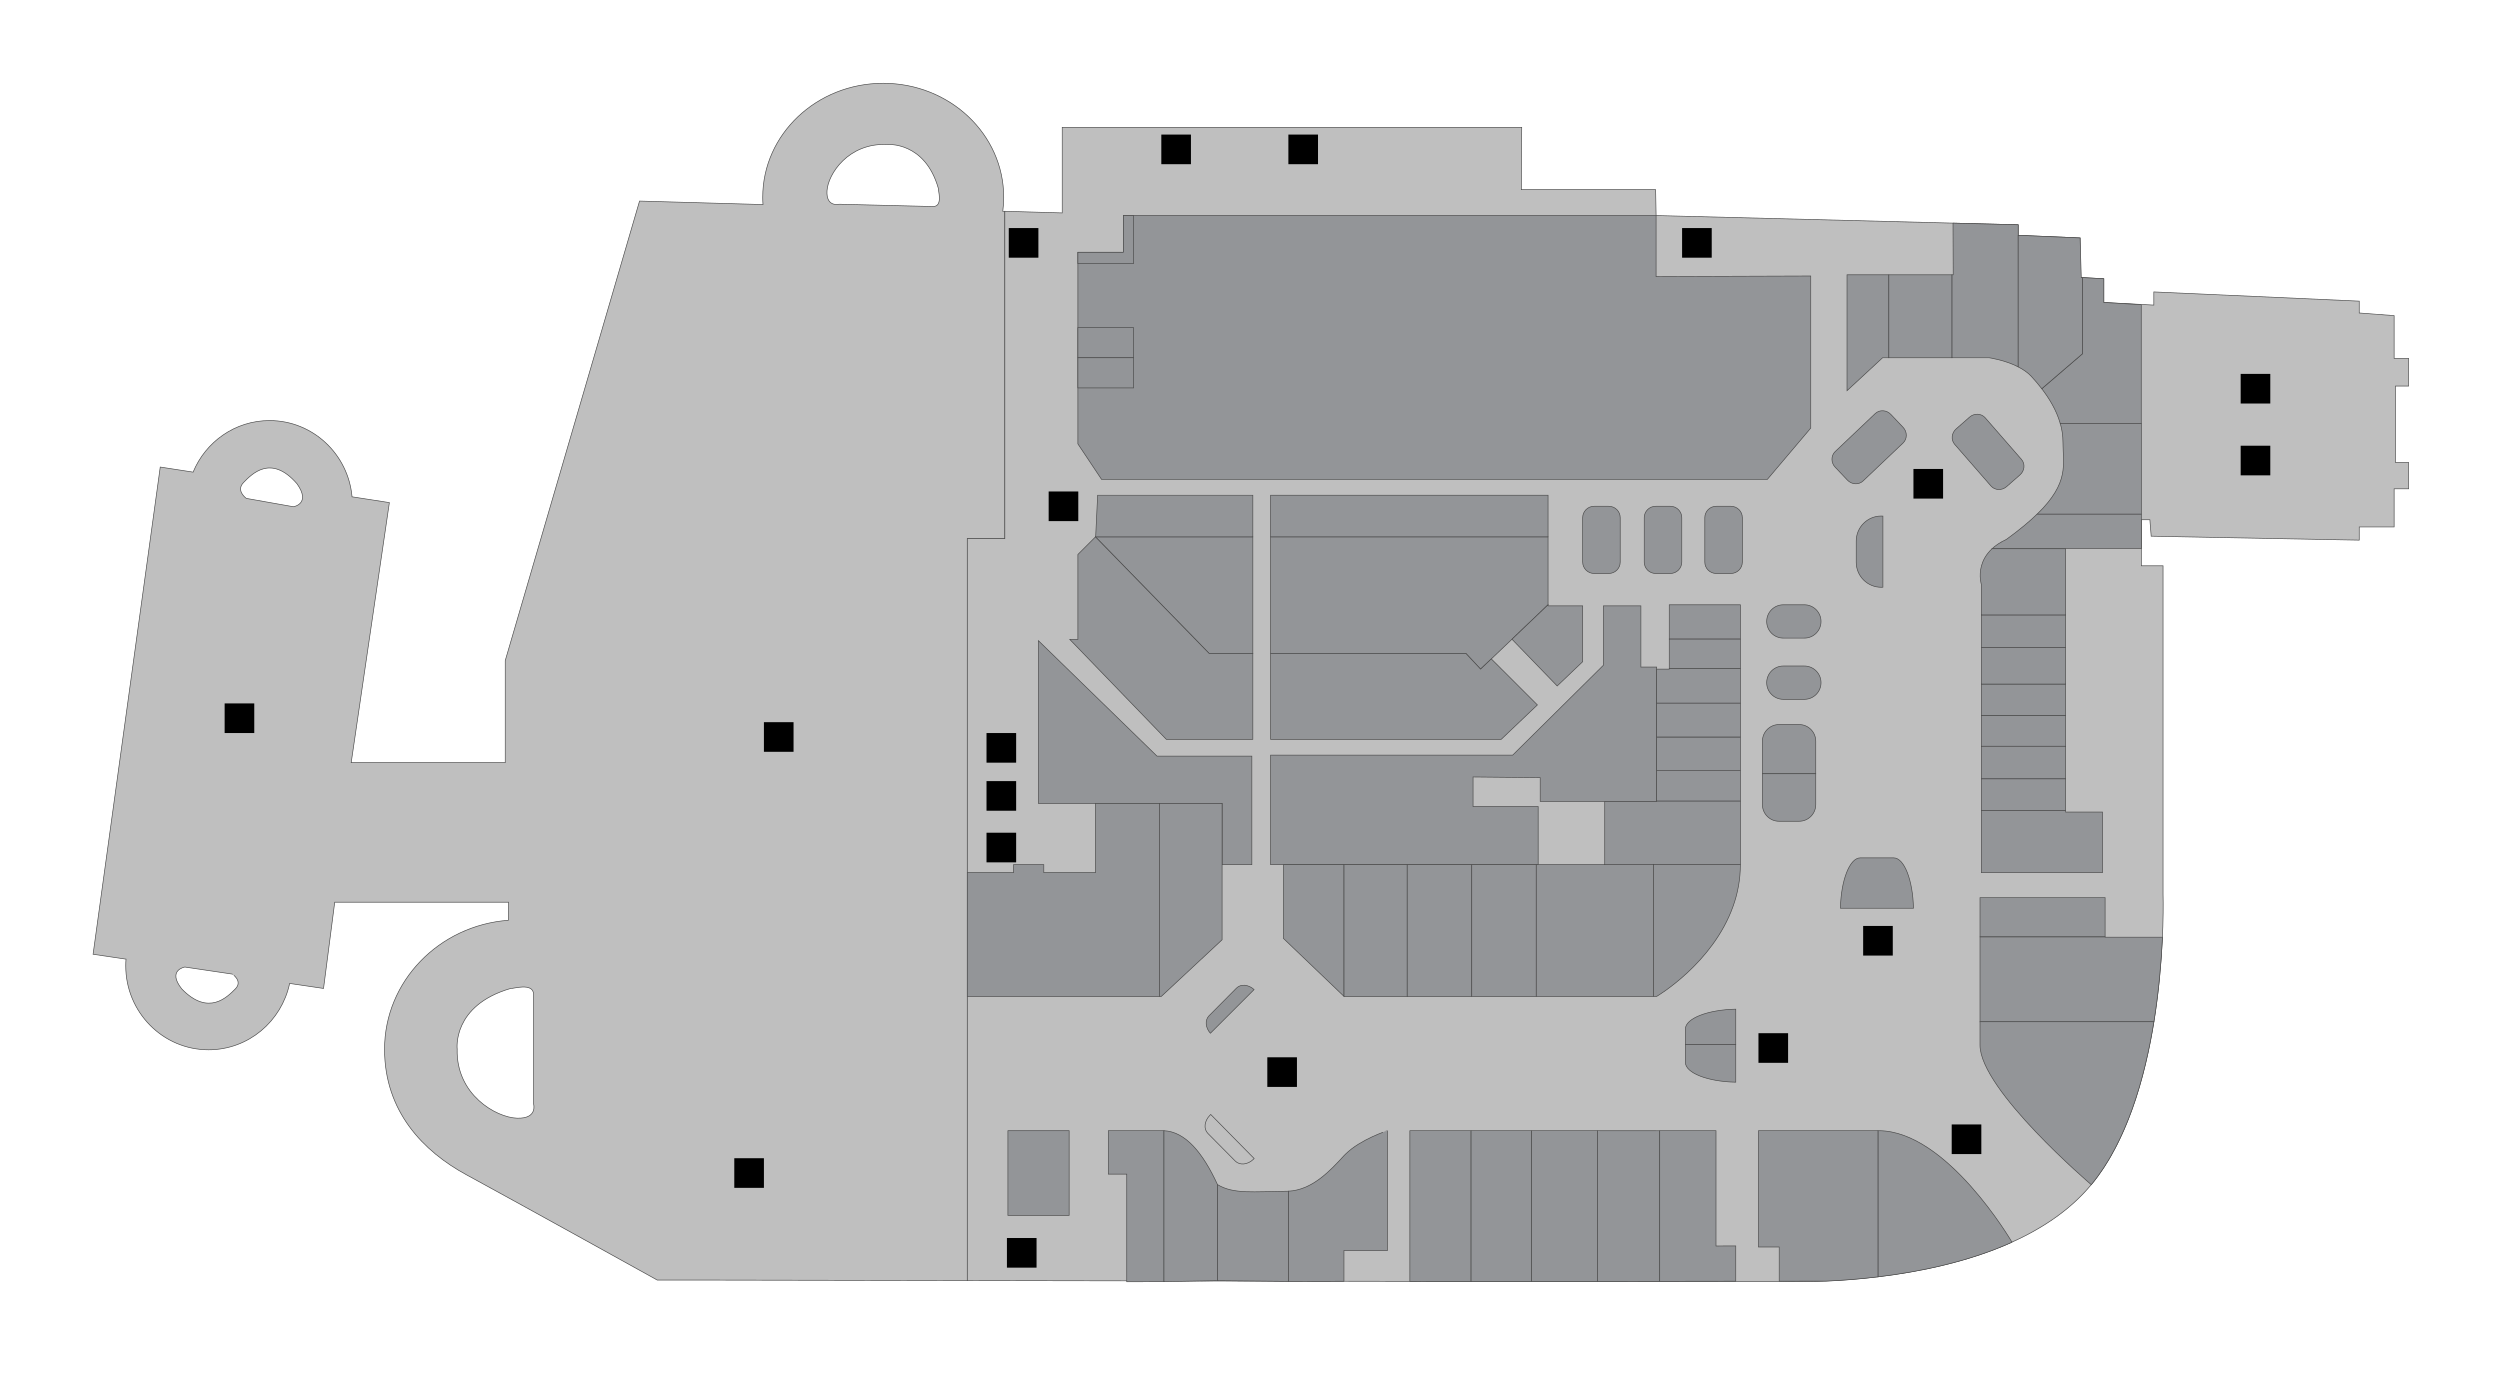
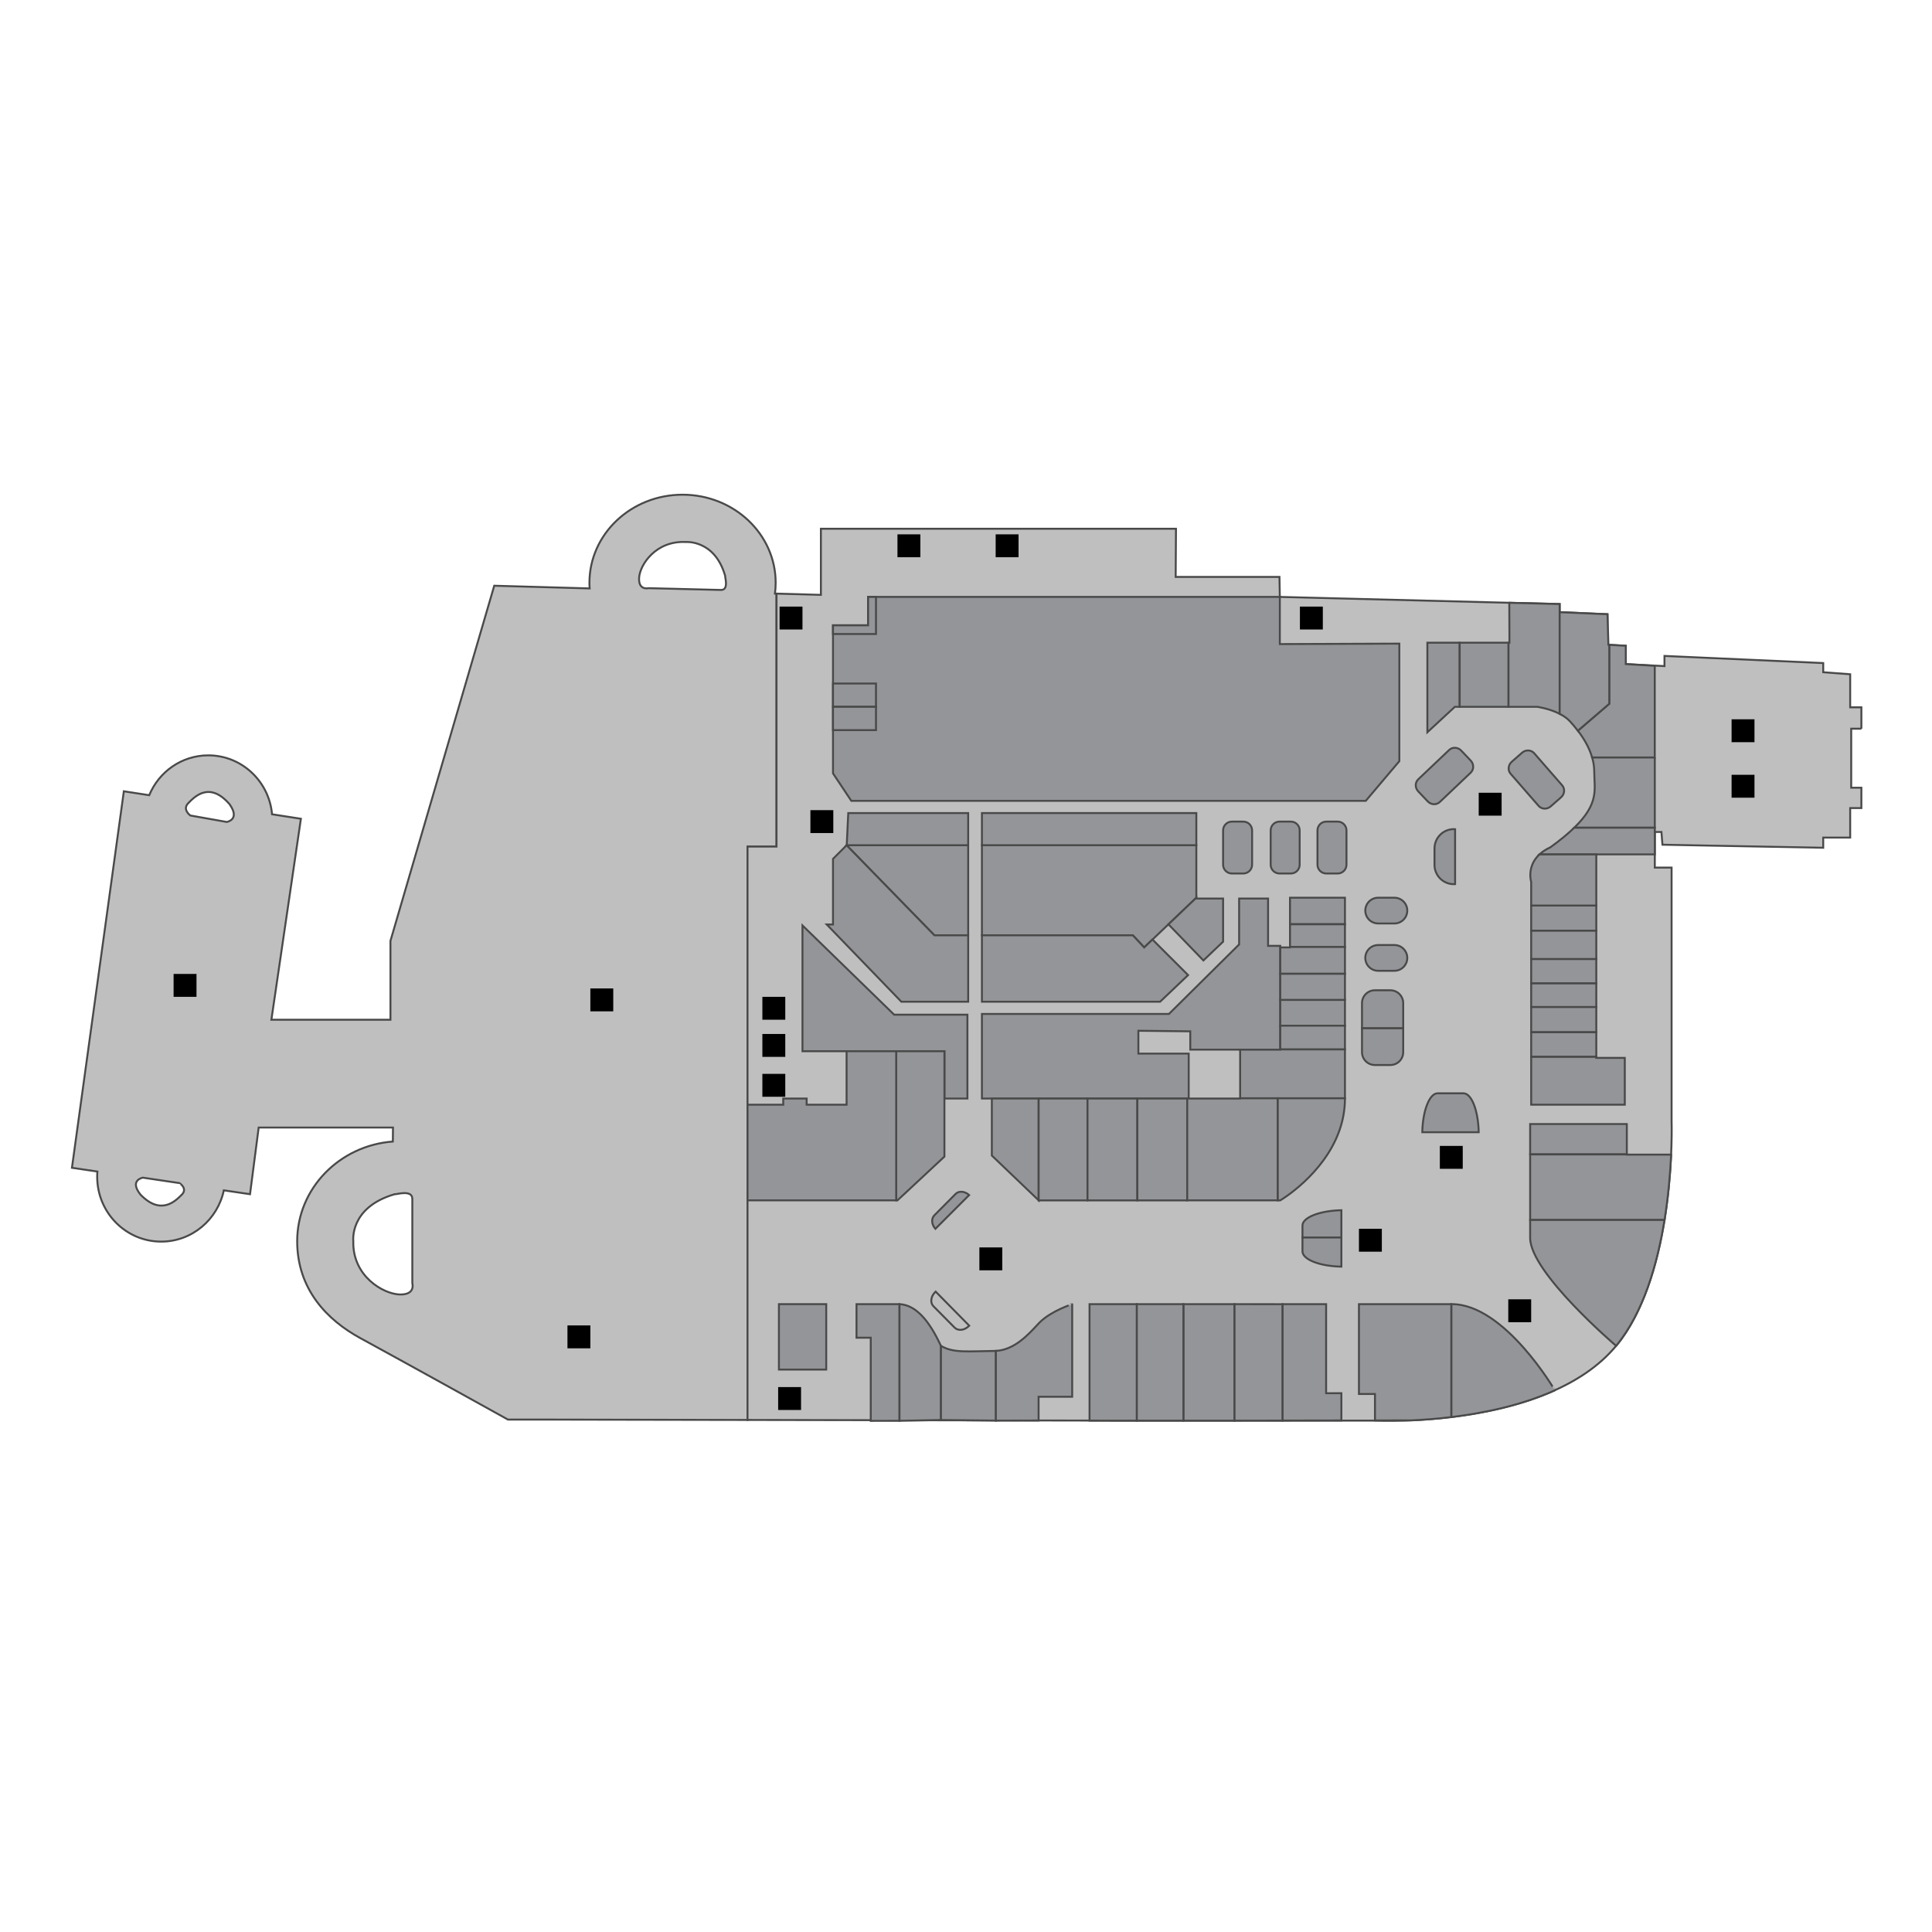
- <svg xmlns="http://www.w3.org/2000/svg" version="1.1" id="Layer_1" x="0px" y="0px" viewBox="0 0 3797.2 2105.6" style="enable-background:new 0 0 3797.2 2105.6;" xml:space="preserve">
-   <style type="text/css">
- 	.st0{fill:#BFBFBF;stroke:#494949;stroke-miterlimit:10;}
- 	.st1{fill:#939598;stroke:#494949;stroke-miterlimit:10;}
- </style>
+ <svg xmlns="http://www.w3.org/2000/svg" version="1.1" id="Layer_1" x="0px" y="0px" width="1000px" height="1000px" viewBox="0 0 1000 1000" enable-background="new 0 0 1000 1000" xml:space="preserve">
  <g id="background">
</g>
  <g id="etc">
-     <path class="st0" d="M1523.1,320.9c0.9-7,1.4-14.1,1.4-21.3c0-95.6-81.9-173.1-183-173.1c-101.1,0-183,77.5-183,173.1   c0,3.7,0.1,7.4,0.4,11.1l-187.5-5.3l-204,698v155h-234l58-395l-56.7-8.8c-5.8-64.9-59.7-115.8-125.3-115.8   c-52.3,0-97.1,32.3-116.1,78.3l-49.9-7.7l-102,740l50,7.4c-0.3,3.4-0.4,6.8-0.4,10.2c0,70.4,56.3,127.5,125.8,127.5   c60.5,0,110.9-43.2,123.1-100.8l51.5,7.6l17-131h264l-0.3,27.5c-105.2,7.9-188,92.6-188,195.9c0,94.6,59.1,155.2,124.3,190.6   c93.8,51.1,290,160,290,160h91l379.8,0.7V818.2l0,0l0,0h57V321L1523.1,320.9z M357.4,1502.1c-12,12-40.7,42-81.3,0   c-22.7-28.7,4.7-33.3,4.7-33.3l72,10.7C352.7,1479.4,369.4,1490.1,357.4,1502.1z M445.7,769.7L374.1,757c0,0-16.4-11.7-4.2-24.1   c12.2-12.5,41.5-43.7,81.1,1.7C473,765.3,445.7,769.7,445.7,769.7z M785.4,1698.4c-32-1-93-36-91-105c0,0-8-66,81-92   c2,1,35-10,35,9s0,166,0,166S817.4,1699.4,785.4,1698.4z M1416.9,313.7c-16.3-0.4-142.4-3.5-142.4-3.5s-19.9,5.1-18.4-20.4   s32.7-73.3,91.8-70.3c0,0,56.8-5,77.3,66.4C1424.4,287.6,1433.2,314.1,1416.9,313.7z" />
-     <path class="st0" d="M3658.4,586.4v-42h-22v-65l-53-4v-18l-236-10.6l-76-3.4v20l-30.5-1.6l-45.5-2.4v-36l-34.2-1.9l-1.8-0.1v-60   l-93.3-4l-0.7,0v-16l-99-2.5l-451-11.5l-0.7-39.3h-204l0.6-94.7h-697.9v130l-83.9-2.4l-3.3-0.1v497.2l0,0h-57v1126.9l720.2,1.3h473   h42.9c0,0,336.5,15.9,471.1-147c119-144,109-441,109-441V859.4h-33v-1.9V790v-0.6h13l2,25l83,1.6l233,4.4v-20h53v-58h22v-40h-20   v-116L3658.4,586.4L3658.4,586.4z" />
-     <path id="_x3C_path_x3E_" class="st0" d="M1904.9,1759.7l-65.9-66.9c-0.4,0.4-0.8,0.7-1.2,1.1c-8.5,8.5-10,20.8-3.2,27.6l41.7,42.1   c6.8,6.8,19.1,5.5,27.7-3C1904.3,1760.3,1904.6,1760,1904.9,1759.7z" />
+     <path fill="#BFBFBF" stroke="#494949" stroke-miterlimit="10" d="M401.111,307.253c0.237-1.844,0.369-3.713,0.369-5.609   c0-25.177-21.569-45.586-48.193-45.586c-26.625,0-48.194,20.41-48.194,45.586c0,0.974,0.026,1.949,0.105,2.923l-49.378-1.396   L202.096,486.99v40.819h-61.625l15.274-104.023l-14.932-2.317c-1.527-17.092-15.722-30.497-32.998-30.497   c-13.773,0-25.572,8.506-30.575,20.621L64.1,409.565l-26.862,194.88l13.168,1.949c-0.079,0.896-0.105,1.79-0.105,2.686   c0,18.54,14.827,33.578,33.129,33.578c15.933,0,29.206-11.377,32.419-26.546l13.562,2.001l4.477-34.499h69.525l-0.079,7.242   c-27.705,2.08-49.51,24.387-49.51,51.591c0,24.913,15.564,40.872,32.735,50.194c24.702,13.458,76.372,42.137,76.372,42.137h23.965   l100.021,0.185V438.218l0,0l0,0h15.011V307.279L401.111,307.253z M94.122,618.324c-3.16,3.16-10.719,11.061-21.411,0   c-5.978-7.559,1.238-8.77,1.238-8.77l18.961,2.817C92.884,612.346,97.282,615.164,94.122,618.324z M117.376,425.445l-18.856-3.345   c0,0-4.319-3.082-1.106-6.347c3.213-3.292,10.929-11.509,21.357,0.447C124.565,424.286,117.376,425.445,117.376,425.445z    M206.836,670.02c-8.427-0.263-24.492-9.48-23.965-27.651c0,0-2.107-17.382,21.332-24.229c0.527,0.264,9.217-2.634,9.217,2.37   s0,43.717,0,43.717S215.264,670.283,206.836,670.02z M373.144,305.356c-4.293-0.105-37.501-0.922-37.501-0.922   s-5.241,1.343-4.846-5.372c0.395-6.715,8.611-19.304,24.175-18.514c0,0,14.959-1.317,20.357,17.486   C375.118,298.483,377.436,305.462,373.144,305.356z" />
+     <path fill="#BFBFBF" stroke="#494949" stroke-miterlimit="10" d="M963.447,377.173v-11.061h-5.794v-17.118l-13.958-1.054v-4.74   l-62.151-2.792l-20.015-0.896v5.267l-8.032-0.421l-11.982-0.632v-9.481l-9.007-0.5l-0.474-0.026v-15.801l-24.571-1.053h-0.184   v-4.214l-26.072-0.658l-118.771-3.029l-0.185-10.35h-53.724l0.158-24.939H424.892v34.236l-22.095-0.632l-0.869-0.026v130.938l0,0   h-15.011v296.771l189.666,0.342h124.565h11.298c0,0,88.617,4.188,124.064-38.713c31.339-37.922,28.706-116.138,28.706-116.138   V449.067h-8.691v-0.5v-17.776v-0.158h3.424l0.527,6.584l21.857,0.422l61.361,1.158v-5.267h13.958v-15.275h5.794v-10.534h-5.268   v-30.549H963.447L963.447,377.173z" />
+     <path id="_x3C_path_x3E_" fill="#BFBFBF" stroke="#494949" stroke-miterlimit="10" d="M501.659,686.163l-17.354-17.618   c-0.105,0.105-0.211,0.185-0.316,0.29c-2.238,2.238-2.634,5.478-0.843,7.269l10.981,11.087c1.791,1.791,5.03,1.448,7.295-0.79   C501.501,686.321,501.58,686.242,501.659,686.163z" />
  </g>
  <g id="rooms">
-     <polygon id="tops-market" class="st1" points="2515.4,327.4 1706.2,327.4 1706.2,383.2 1637.2,383.2 1637.2,674.2 1673.2,728.2    2684.3,728.2 2750.3,650.2 2750.3,419.2 2515.4,420.1  " />
-     <polygon id="g21" class="st1" points="2805.4,417.4 2805.4,593.4 2859.4,543.4 2868.9,543.4 2868.9,417.4  " />
-     <rect id="g22" x="2868.9" y="417.4" class="st1" width="96" height="126" />
-     <path id="g23" class="st1" d="M3065.4,357.4v-16l-99-2.5l0.3,78.5h-1.8v126h56.5c0,0,23.5,3.3,44,13.8L3065.4,357.4L3065.4,357.4z" />
-     <path id="g25" class="st1" d="M3252.4,462.8l-57-3.4v-36l-32.5-1.8v115.8l0,0l0,0l-61.7,53c11.3,14.7,22.3,32.6,28,52.6h123.1   V462.8L3252.4,462.8z" />
-     <path id="g26" class="st1" d="M3252.4,643h-123.1c2.6,9.1,4.1,18.6,4.1,28.4c0,33.9,10.4,61.3-39.3,109.6h158.3V643z" />
-     <path id="g26-1" class="st1" d="M3137.4,833.4h115V781H3094c-11.8,11.5-27.1,24.2-46.7,38.4c-9.1,4.2-16.2,9-21.7,14.1h111.7   L3137.4,833.4L3137.4,833.4z" />
-     <rect id="g29" x="3009.4" y="934" class="st1" width="128" height="49.5" />
-     <rect id="g31" x="3009.4" y="1039" class="st1" width="128" height="48" />
-     <rect id="g32" x="3009.4" y="1087" class="st1" width="128" height="46.5" />
-     <rect id="g33" x="3009.4" y="1133.5" class="st1" width="128" height="49.5" />
-     <polygon id="g35" class="st1" points="3137.4,1231 3009.4,1231 3009.4,1325.4 3193.4,1325.4 3193.4,1233.4 3137.4,1233.4  " />
-     <rect id="g34" x="3009.4" y="1183" class="st1" width="128" height="48" />
-     <rect id="g30" x="3009.4" y="983.5" class="st1" width="128" height="55.5" />
-     <path id="g27-g28" class="st1" d="M3025.7,833.5c-17.9,16.6-18.8,36.1-17.7,46.5c0.5,4.6,1.4,7.4,1.4,7.4V934h128v-54v-46.5   L3025.7,833.5L3025.7,833.5z" />
-     <path id="g36" class="st1" d="M3197.4,1363.4h-190c0,0,0,25.1,0,59.6h190V1363.4z" />
-     <path id="g37" class="st1" d="M3284.4,1425.2c0-1.1,0-1.7,0-1.7h-87v-0.4h-190c0,38.6,0,89,0,129h264.1   C3279.2,1504.1,3282.8,1459.5,3284.4,1425.2z" />
-     <path id="g38" class="st1" d="M3007.4,1552c0,13.2,0,25.3,0,35.4c0,68.1,169,212,169,212c53.8-65.1,81.2-161.4,95.1-247.5H3007.4z" />
-     <path id="g46" class="st1" d="M2141.4,1717.4v228.9l48,0.1h45v-229C2177.8,1717.4,2141.4,1717.4,2141.4,1717.4z" />
-     <path id="g44" class="st1" d="M2325.9,1717.4v229h87.2l13.3,0v-229C2391.4,1717.4,2357.5,1717.4,2325.9,1717.4z" />
-     <path id="g43" class="st1" d="M2426.4,1717.4v229l94.5-0.1v-228.8C2489.2,1717.4,2457.4,1717.4,2426.4,1717.4z" />
-     <path id="g42" class="st1" d="M2606.4,1892.5L2606.4,1892.5L2606.4,1892.5v-175.1c-27.9,0-56.6,0-85.5,0v228.8l115.5-0.2v-53.6   L2606.4,1892.5L2606.4,1892.5L2606.4,1892.5z" />
-     <path id="g39" class="st1" d="M2853.4,1717.4c-0.3,0-0.7,0-1,0v222c63.2-7.6,137.6-22.8,203.6-52.6   C3056,1886.8,2957.4,1717.4,2853.4,1717.4z" />
-     <path id="g40-g41" class="st1" d="M2747.4,1717.4c-23.3,0-49.1,0-76.5,0V1894h31.5v52l45-0.1l26,0c22.6-1,49.6-2.9,79-6.5v-222   C2832.4,1717.4,2795,1717.4,2747.4,1717.4z" />
-     <path id="g45" class="st1" d="M2234.4,1717.4v229h91.5v-229C2292.1,1717.4,2261,1717.4,2234.4,1717.4z" />
-     <path id="g51" class="st1" d="M1683.4,1717.4v66h28v163.4l56.6-0.1v-229.3C1728.2,1717.4,1683.4,1717.4,1683.4,1717.4z" />
-     <path id="g47-g48" class="st1" d="M2043.9,1752.8c-0.9,0.9-1.7,1.8-2.6,2.6c-21.3,23.2-48.2,52.1-84.4,53.9v137l84.4-0.2v-46.7h2.6   h63.4v-182C2107.4,1717.4,2066.6,1730.4,2043.9,1752.8z" />
-     <rect id="g52" x="1530.9" y="1717.4" class="st1" width="93" height="128.6" />
+     <polygon id="tops-market" fill="#939598" stroke="#494949" stroke-miterlimit="10" points="662.436,308.964 449.331,308.964    449.331,323.66 431.16,323.66 431.16,400.295 440.641,414.516 706.916,414.516 724.297,393.975 724.297,333.14 662.436,333.377     " />
+     <polygon id="g21" fill="#939598" stroke="#494949" stroke-miterlimit="10" points="738.808,332.666 738.808,379.016    753.028,365.849 755.53,365.849 755.53,332.666  " />
+     <rect id="g22" x="755.53" y="332.666" fill="#939598" stroke="#494949" stroke-miterlimit="10" width="25.282" height="33.183" />
+     <path id="g23" fill="#939598" stroke="#494949" stroke-miterlimit="10" d="M807.279,316.865v-4.214l-26.072-0.658l0.079,20.673   h-0.474v33.183h14.879c0,0,6.188,0.869,11.588,3.634V316.865L807.279,316.865z" />
+     <path id="g25" fill="#939598" stroke="#494949" stroke-miterlimit="10" d="M856.525,344.622l-15.011-0.895v-9.481l-8.559-0.474   v30.496l0,0l0,0l-16.249,13.958c2.976,3.871,5.873,8.585,7.374,13.852H856.5v-47.456H856.525z" />
+     <path id="g26" fill="#939598" stroke="#494949" stroke-miterlimit="10" d="M856.525,392.078h-32.418   c0.685,2.396,1.08,4.898,1.08,7.479c0,8.928,2.738,16.144-10.351,28.863h41.688V392.078z" />
+     <path id="g26-1" fill="#939598" stroke="#494949" stroke-miterlimit="10" d="M826.24,442.221h30.285v-13.8h-41.715   c-3.107,3.028-7.137,6.373-12.298,10.112c-2.396,1.106-4.267,2.371-5.715,3.714h29.416L826.24,442.221L826.24,442.221z" />
+     <rect id="g29" x="792.531" y="468.714" fill="#939598" stroke="#494949" stroke-miterlimit="10" width="33.709" height="13.036" />
+     <rect id="g31" x="792.531" y="496.365" fill="#939598" stroke="#494949" stroke-miterlimit="10" width="33.709" height="12.642" />
+     <rect id="g32" x="792.531" y="509.007" fill="#939598" stroke="#494949" stroke-miterlimit="10" width="33.709" height="12.246" />
+     <rect id="g33" x="792.531" y="521.253" fill="#939598" stroke="#494949" stroke-miterlimit="10" width="33.709" height="13.035" />
+     <polygon id="g35" fill="#939598" stroke="#494949" stroke-miterlimit="10" points="826.24,546.93 792.531,546.93 792.531,571.79    840.988,571.79 840.988,547.562 826.24,547.562  " />
+     <rect id="g34" x="792.531" y="534.288" fill="#939598" stroke="#494949" stroke-miterlimit="10" width="33.709" height="12.642" />
+     <rect id="g30" x="792.531" y="481.75" fill="#939598" stroke="#494949" stroke-miterlimit="10" width="33.709" height="14.615" />
+     <path id="g27-g28" fill="#939598" stroke="#494949" stroke-miterlimit="10" d="M796.824,442.247   c-4.714,4.371-4.951,9.507-4.661,12.246c0.131,1.211,0.368,1.948,0.368,1.948v12.272h33.709v-14.221v-12.246H796.824   L796.824,442.247z" />
+     <path id="g36" fill="#939598" stroke="#494949" stroke-miterlimit="10" d="M842.041,581.797h-50.036c0,0,0,6.61,0,15.696h50.036   V581.797z" />
+     <path id="g37" fill="#939598" stroke="#494949" stroke-miterlimit="10" d="M864.953,598.072c0-0.29,0-0.447,0-0.447h-22.912v-0.105   h-50.036c0,10.165,0,23.438,0,33.972h69.551C863.584,618.851,864.531,607.105,864.953,598.072z" />
+     <path id="g38" fill="#939598" stroke="#494949" stroke-miterlimit="10" d="M792.005,631.465c0,3.477,0,6.663,0,9.323   c0,17.935,44.506,55.83,44.506,55.83c14.169-17.144,21.385-42.505,25.045-65.18h-69.551V631.465z" />
+     <path id="g46" fill="#939598" stroke="#494949" stroke-miterlimit="10" d="M563.941,675.023v60.281l12.642,0.026h11.851v-60.308   C573.528,675.023,563.941,675.023,563.941,675.023z" />
+     <path id="g44" fill="#939598" stroke="#494949" stroke-miterlimit="10" d="M612.53,675.023v60.308h22.964h3.503v-60.308   C629.78,675.023,620.853,675.023,612.53,675.023z" />
+     <path id="g43" fill="#939598" stroke="#494949" stroke-miterlimit="10" d="M638.997,675.023v60.308l24.887-0.026V675.05   C655.535,675.023,647.161,675.023,638.997,675.023z" />
+     <path id="g42" fill="#939598" stroke="#494949" stroke-miterlimit="10" d="M686.4,721.137L686.4,721.137L686.4,721.137v-46.113   c-7.348,0-14.905,0-22.517,0v60.255l30.417-0.053V721.11L686.4,721.137L686.4,721.137L686.4,721.137z" />
+     <path id="g39" fill="#939598" stroke="#494949" stroke-miterlimit="10" d="M751.448,675.023c-0.079,0-0.185,0-0.263,0v58.465   c16.644-2.002,36.236-6.005,53.618-13.853C804.804,719.636,778.837,675.023,751.448,675.023z" />
+     <path id="g40-g41" fill="#939598" stroke="#494949" stroke-miterlimit="10" d="M723.533,675.023c-6.137,0-12.931,0-20.146,0v46.508   h8.296v13.694l11.851-0.026h6.847c5.952-0.263,13.062-0.764,20.806-1.711v-58.465C745.918,675.023,736.068,675.023,723.533,675.023   z" />
+     <path id="g45" fill="#939598" stroke="#494949" stroke-miterlimit="10" d="M588.434,675.023v60.308h24.097v-60.308   C603.629,675.023,595.438,675.023,588.434,675.023z" />
+     <path id="g51" fill="#939598" stroke="#494949" stroke-miterlimit="10" d="M443.326,675.023v17.382h7.374v43.031l14.906-0.026   v-60.387C455.125,675.023,443.326,675.023,443.326,675.023z" />
+     <path id="g47-g48" fill="#939598" stroke="#494949" stroke-miterlimit="10" d="M538.265,684.347   c-0.236,0.236-0.447,0.474-0.685,0.685c-5.609,6.109-12.693,13.721-22.227,14.194v36.079l22.227-0.053v-12.298h0.685h16.697   v-47.931C554.988,675.023,544.243,678.447,538.265,684.347z" />
+     <rect id="g52" x="403.166" y="675.023" fill="#939598" stroke="#494949" stroke-miterlimit="10" width="24.491" height="33.867" />
    <g id="food-park">
-       <polygon class="st1" points="1664,815.4 1663.9,815.5 1836.5,992.5 1902.9,992.5 1902.9,815.4   " />
-       <polygon class="st1" points="1929.9,815.4 1929.9,992.5 2226.5,992.5 2248.8,1016.3 2265.1,1000.8 2296.5,970.9 2351.3,918.6     2351.3,815.4   " />
+       <polygon fill="#939598" stroke="#494949" stroke-miterlimit="10" points="438.218,437.48 438.191,437.507 483.646,484.12     501.133,484.12 501.133,437.48   " />
+       <polygon fill="#939598" stroke="#494949" stroke-miterlimit="10" points="508.243,437.48 508.243,484.12 586.354,484.12     592.226,490.388 596.519,486.306 604.788,478.432 619.22,464.658 619.22,437.48   " />
    </g>
    <g id="take-home">
-       <polygon class="st1" points="1902.9,752.2 1667.2,752.2 1664.2,815.2 1664,815.4 1902.9,815.4   " />
-       <rect x="1929.9" y="752.2" class="st1" width="421.4" height="63.2" />
+       <polygon fill="#939598" stroke="#494949" stroke-miterlimit="10" points="501.133,420.836 439.061,420.836 438.271,437.428     438.218,437.48 501.133,437.48   " />
+       <rect x="508.243" y="420.836" fill="#939598" stroke="#494949" stroke-miterlimit="10" width="110.977" height="16.644" />
    </g>
    <g id="powerbuy">
-       <polygon class="st1" points="1757.4,1148.5 1757.4,1148.5 1577.2,973.1 1577.2,1220.3 1856.2,1220.3 1856.2,1313.3 1901.4,1313.3     1901.4,1148.5   " />
-       <polygon class="st1" points="1836.5,992.5 1836.5,992.5 1836.5,992.5 1663.9,815.5 1637.2,842.2 1637.2,971.2 1624.9,971.2     1771.5,1123 1902.9,1123 1902.9,992.5   " />
-       <polygon class="st1" points="2403.9,920.2 2351.3,920.2 2351.3,918.6 2296.5,970.9 2365.2,1041.9 2403.9,1005   " />
-       <polygon class="st1" points="2248.8,1016.3 2248.8,1016.3 2248.8,1016.3 2226.5,992.5 1929.9,992.5 1929.9,1123 2280.1,1123     2335.1,1070.7 2265.1,1000.8   " />
-       <polygon class="st1" points="2237.4,1225 2237.4,1225 2237.4,1180.1 2237.4,1180.1 2237.4,1180.1 2339.4,1181.2 2339.4,1181.2     2339.4,1181.2 2339.4,1217.2 2516.3,1217.2 2516.3,1013.2 2492.3,1013.2 2492.3,920.2 2435.4,920.2 2435.4,1010.4 2435.4,1010.4     2435.4,1010.4 2297.5,1147 2297.5,1147 2297.5,1147 1929.9,1147 1929.9,1313.3 2336.3,1313.3 2336.3,1225   " />
+       <polygon fill="#939598" stroke="#494949" stroke-miterlimit="10" points="462.814,525.203 462.814,525.203 415.358,479.011     415.358,544.111 488.834,544.111 488.834,568.604 500.737,568.604 500.737,525.203   " />
+       <polygon fill="#939598" stroke="#494949" stroke-miterlimit="10" points="483.646,484.12 483.646,484.12 483.646,484.12     438.191,437.507 431.16,444.538 431.16,478.511 427.921,478.511 466.528,518.487 501.133,518.487 501.133,484.12   " />
+       <polygon fill="#939598" stroke="#494949" stroke-miterlimit="10" points="633.071,465.079 619.22,465.079 619.22,464.658     604.788,478.432 622.88,497.13 633.071,487.412   " />
+       <polygon fill="#939598" stroke="#494949" stroke-miterlimit="10" points="592.226,490.388 592.226,490.388 592.226,490.388     586.354,484.12 508.243,484.12 508.243,518.487 600.469,518.487 614.953,504.714 596.519,486.306   " />
+       <polygon fill="#939598" stroke="#494949" stroke-miterlimit="10" points="589.224,545.35 589.224,545.35 589.224,533.524     589.224,533.524 589.224,533.524 616.086,533.814 616.086,533.814 616.086,533.814 616.086,543.295 662.673,543.295     662.673,489.571 656.352,489.571 656.352,465.079 641.367,465.079 641.367,488.834 641.367,488.834 641.367,488.834     605.051,524.808 605.051,524.808 605.051,524.808 508.243,524.808 508.243,568.604 615.27,568.604 615.27,545.35   " />
    </g>
-     <polygon id="g05" class="st1" points="1761.4,1220.3 1761.4,1513.4 1763.9,1513.4 1856.2,1427.4 1856.2,1220.3  " />
-     <polygon id="g03-g04" class="st1" points="1663.9,1220.3 1663.9,1325.4 1661.4,1325.4 1585.4,1325.4 1585.4,1313.3 1539.4,1313.3    1539.4,1325.4 1469.2,1325.4 1469.2,1435.4 1469.2,1513.4 1533.4,1513.4 1661.4,1513.4 1761.4,1513.4 1761.4,1220.3  " />
-     <polygon id="g06" class="st1" points="1949.4,1313.3 1949.4,1425.4 2041.4,1513.4 2041.4,1313.3  " />
-     <rect id="g07" x="2041.4" y="1313.3" class="st1" width="96" height="200.2" />
-     <rect id="g08" x="2137.4" y="1313.3" class="st1" width="98" height="200.2" />
-     <rect id="g09" x="2235.4" y="1313.3" class="st1" width="98" height="200.2" />
-     <path id="g20" class="st1" d="M2643.4,918.6h-108v52.1h108C2643.4,938.8,2643.4,918.6,2643.4,918.6z" />
-     <path id="g19" class="st1" d="M2535.4,970.8v44.7h108c0-16.5,0-31.6,0-44.7H2535.4z" />
-     <path id="g16" class="st1" d="M2516.3,1119.4v50.7h127.1c0-16.8,0-33.9,0-50.7H2516.3z" />
-     <path id="g15" class="st1" d="M2516.3,1170.1v46.7h127.1c0-15.2,0-30.9,0-46.7H2516.3z" />
-     <path id="g14" class="st1" d="M2516.3,1216.8v0.5h-78.9v95.5h74l0,0h132c0-26.9,0-60.2,0-96L2516.3,1216.8L2516.3,1216.8z" />
-     <polygon id="g10-g11" class="st1" points="2437.4,1312.8 2437.4,1313.3 2435.4,1313.3 2333.4,1313.3 2333.4,1513.4 2435.4,1513.4    2511.4,1513.4 2511.4,1376.1 2511.4,1312.8  " />
-     <path id="g12-g13" class="st1" d="M2511.4,1312.8v63.3v137.3h4.9c0,0,85.4-50,116.2-137.3c6.8-19.2,10.9-40.2,10.9-62.8   c0-0.2,0-0.3,0-0.5L2511.4,1312.8L2511.4,1312.8z" />
-     <path id="hashme" class="st1" d="M1878.1,1500.8l-41.8,42.1c-6.4,6.5-5.4,18.1,2.1,26.5l66.4-66.4   C1896.3,1495.3,1884.6,1494.2,1878.1,1500.8z" />
-     <path id="dairy-queen" class="st1" d="M2876.2,1303h-50.6c-16.1,0-29.3,33.8-30.2,76.5h110.9   C2905.4,1336.8,2892.3,1303,2876.2,1303z" />
-     <path id="r1q84-churros" class="st1" d="M2636.4,1532.8c-42.6,0.9-76.5,14.1-76.5,30.2l0,23.5h76.5L2636.4,1532.8z" />
-     <path id="wawacha" class="st1" d="M2559.9,1586.5l0,27.1c0,16.1,33.9,29.3,76.5,30.1l0-57.2L2559.9,1586.5L2559.9,1586.5z" />
-     <path id="kyoto-inari" class="st1" d="M2765.9,943.9c0,14-11.3,25.3-25.3,25.3h-31.9c-14,0-25.3-11.3-25.3-25.3l0,0   c0-14,11.3-25.3,25.3-25.3h31.9C2754.5,918.6,2765.9,929.9,2765.9,943.9L2765.9,943.9z" />
-     <path id="bake-a-wish" class="st1" d="M2765.9,1036.9c0,14-11.3,25.3-25.3,25.3h-31.9c-14,0-25.3-11.3-25.3-25.3l0,0   c0-14,11.3-25.3,25.3-25.3h31.9C2754.5,1011.6,2765.9,1022.9,2765.9,1036.9L2765.9,1036.9z" />
-     <path id="yenly-yours" class="st1" d="M2757.9,1125.8c0-14-11.3-25.3-25.3-25.3h-30.4c-14,0-25.3,11.3-25.3,25.3v49.4h81   L2757.9,1125.8L2757.9,1125.8z" />
-     <path id="pancake-cafe" class="st1" d="M2676.9,1175.2v46.9c0,14,11.3,25.3,25.3,25.3h30.4c14,0,25.3-11.3,25.3-25.3v-46.9H2676.9z   " />
-     <path id="potato-corner" class="st1" d="M2460.9,853.7c0,9.6-7.8,17.3-17.3,17.3h-22.4c-9.6,0-17.3-7.8-17.3-17.3v-67.4   c0-9.6,7.8-17.3,17.3-17.3h22.4c9.6,0,17.3,7.8,17.3,17.3V853.7z" />
-     <path id="farm-design" class="st1" d="M2554.4,853.7c0,9.6-7.8,17.3-17.3,17.3h-22.4c-9.6,0-17.3-7.8-17.3-17.3v-67.4   c0-9.6,7.8-17.3,17.3-17.3h22.4c9.6,0,17.3,7.8,17.3,17.3V853.7z" />
-     <path id="iberry" class="st1" d="M2646.4,853.7c0,9.6-7.8,17.3-17.3,17.3h-22.4c-9.6,0-17.3-7.8-17.3-17.3v-67.4   c0-9.6,7.8-17.3,17.3-17.3h22.4c9.6,0,17.3,7.8,17.3,17.3V853.7z" />
-     <path id="krispy-kreme" class="st1" d="M2890.5,649c6.6,6.9,6.6,17.6,0,23.9l-60.7,57.6c-6.6,6.2-17.2,5.7-23.8-1.3l-18.5-19.5   c-6.6-6.9-6.6-17.6,0-23.9l60.7-57.6c6.6-6.2,17.2-5.7,23.8,1.3L2890.5,649z" />
-     <path id="villege" class="st1" d="M2857.4,783.8c-21,0-38,17-38,38V854c0,21,17,38,38,38c0.8,0,1.7,0,2.5-0.1v-108   C2859.1,783.8,2858.2,783.8,2857.4,783.8z" />
+     <polygon id="g05" fill="#939598" stroke="#494949" stroke-miterlimit="10" points="463.868,544.111 463.868,621.3 464.526,621.3    488.834,598.651 488.834,544.111  " />
+     <polygon id="g03-g04" fill="#939598" stroke="#494949" stroke-miterlimit="10" points="438.191,544.111 438.191,571.79    437.533,571.79 417.519,571.79 417.519,568.604 405.404,568.604 405.404,571.79 386.917,571.79 386.917,600.759 386.917,621.3    403.824,621.3 437.533,621.3 463.868,621.3 463.868,544.111  " />
+     <polygon id="g06" fill="#939598" stroke="#494949" stroke-miterlimit="10" points="513.378,568.604 513.378,598.125 537.606,621.3    537.606,568.604  " />
+     <rect id="g07" x="537.606" y="568.604" fill="#939598" stroke="#494949" stroke-miterlimit="10" width="25.282" height="52.723" />
+     <rect id="g08" x="562.889" y="568.604" fill="#939598" stroke="#494949" stroke-miterlimit="10" width="25.809" height="52.723" />
+     <rect id="g09" x="588.697" y="568.604" fill="#939598" stroke="#494949" stroke-miterlimit="10" width="25.809" height="52.723" />
+     <path id="g20" fill="#939598" stroke="#494949" stroke-miterlimit="10" d="M696.145,464.658h-28.442v13.721h28.442   C696.145,469.978,696.145,464.658,696.145,464.658z" />
+     <path id="g19" fill="#939598" stroke="#494949" stroke-miterlimit="10" d="M667.702,478.405v11.771h28.442   c0-4.345,0-8.321,0-11.771H667.702z" />
+     <path id="g16" fill="#939598" stroke="#494949" stroke-miterlimit="10" d="M662.673,517.539v13.353h33.472   c0-4.425,0-8.928,0-13.353H662.673z" />
+     <path id="g15" fill="#939598" stroke="#494949" stroke-miterlimit="10" d="M662.673,530.892v12.298h33.472   c0-4.003,0-8.138,0-12.298H662.673z" />
+     <path id="g14" fill="#939598" stroke="#494949" stroke-miterlimit="10" d="M662.673,543.189v0.132h-20.778v25.15h19.487l0,0h34.763   c0-7.084,0-15.854,0-25.282H662.673L662.673,543.189z" />
+     <polygon id="g10-g11" fill="#939598" stroke="#494949" stroke-miterlimit="10" points="641.894,568.472 641.894,568.604    641.367,568.604 614.506,568.604 614.506,621.3 641.367,621.3 661.382,621.3 661.382,585.142 661.382,568.472  " />
+     <path id="g12-g13" fill="#939598" stroke="#494949" stroke-miterlimit="10" d="M661.382,568.472v16.67V621.3h1.291   c0,0,22.49-13.167,30.601-36.158c1.791-5.057,2.871-10.587,2.871-16.538c0-0.053,0-0.079,0-0.132H661.382L661.382,568.472z" />
+     <path id="hashme" fill="#939598" stroke="#494949" stroke-miterlimit="10" d="M494.602,617.981l-11.009,11.087   c-1.685,1.712-1.422,4.767,0.554,6.979l17.486-17.487C499.395,616.533,496.313,616.243,494.602,617.981z" />
+     <path id="dairy-queen" fill="#939598" stroke="#494949" stroke-miterlimit="10" d="M757.453,565.891h-13.326   c-4.24,0-7.716,8.901-7.953,20.146h29.206C765.143,574.792,761.693,565.891,757.453,565.891z" />
+     <path id="r1q84-churros" fill="#939598" stroke="#494949" stroke-miterlimit="10" d="M694.301,626.409   c-11.219,0.236-20.146,3.713-20.146,7.953v6.188h20.146V626.409z" />
+     <path id="wawacha" fill="#939598" stroke="#494949" stroke-miterlimit="10" d="M674.154,640.551v7.137   c0,4.24,8.928,7.717,20.146,7.927v-15.063H674.154L674.154,640.551z" />
+     <path id="kyoto-inari" fill="#939598" stroke="#494949" stroke-miterlimit="10" d="M728.405,471.321   c0,3.687-2.976,6.662-6.663,6.662h-8.4c-3.688,0-6.663-2.976-6.663-6.662l0,0c0-3.688,2.976-6.663,6.663-6.663h8.4   C725.403,464.658,728.405,467.634,728.405,471.321L728.405,471.321z" />
+     <path id="bake-a-wish" fill="#939598" stroke="#494949" stroke-miterlimit="10" d="M728.405,495.812   c0,3.688-2.976,6.663-6.663,6.663h-8.4c-3.688,0-6.663-2.976-6.663-6.663l0,0c0-3.687,2.976-6.663,6.663-6.663h8.4   C725.403,489.149,728.405,492.126,728.405,495.812L728.405,495.812z" />
+     <path id="yenly-yours" fill="#939598" stroke="#494949" stroke-miterlimit="10" d="M726.298,519.225   c0-3.687-2.976-6.663-6.662-6.663h-8.006c-3.688,0-6.663,2.977-6.663,6.663v13.01h21.331V519.225L726.298,519.225z" />
+     <path id="pancake-cafe" fill="#939598" stroke="#494949" stroke-miterlimit="10" d="M704.967,532.234v12.352   c0,3.687,2.976,6.662,6.663,6.662h8.006c3.687,0,6.662-2.976,6.662-6.662v-12.352H704.967z" />
+     <path id="potato-corner" fill="#939598" stroke="#494949" stroke-miterlimit="10" d="M648.083,447.566   c0,2.528-2.055,4.557-4.557,4.557h-5.898c-2.528,0-4.557-2.055-4.557-4.557v-17.75c0-2.528,2.055-4.556,4.557-4.556h5.898   c2.528,0,4.557,2.054,4.557,4.556V447.566z" />
+     <path id="farm-design" fill="#939598" stroke="#494949" stroke-miterlimit="10" d="M672.706,447.566   c0,2.528-2.054,4.557-4.556,4.557h-5.899c-2.528,0-4.556-2.055-4.556-4.557v-17.75c0-2.528,2.054-4.556,4.556-4.556h5.899   c2.528,0,4.556,2.054,4.556,4.556V447.566z" />
+     <path id="iberry" fill="#939598" stroke="#494949" stroke-miterlimit="10" d="M696.935,447.566c0,2.528-2.054,4.557-4.556,4.557   h-5.899c-2.528,0-4.556-2.055-4.556-4.557v-17.75c0-2.528,2.054-4.556,4.556-4.556h5.899c2.528,0,4.556,2.054,4.556,4.556V447.566z   " />
+     <path id="krispy-kreme" fill="#939598" stroke="#494949" stroke-miterlimit="10" d="M761.219,393.658   c1.738,1.817,1.738,4.635,0,6.294l-15.985,15.169c-1.738,1.633-4.529,1.501-6.268-0.342l-4.872-5.135   c-1.738-1.817-1.738-4.635,0-6.294l15.985-15.169c1.738-1.633,4.529-1.501,6.268,0.342L761.219,393.658z" />
+     <path id="villege" fill="#939598" stroke="#494949" stroke-miterlimit="10" d="M752.502,429.158   c-5.53,0-10.008,4.478-10.008,10.008v8.479c0,5.53,4.478,10.008,10.008,10.008c0.211,0,0.447,0,0.658-0.026v-28.442   C752.949,429.158,752.713,429.158,752.502,429.158z" />
    <g id="g24-kiosk">
-       <path id="croissant-taiyaki" class="st1" d="M3047.8,739.1c-7.2,6.3-17.9,5.8-23.8-1l-55-63.1c-6-6.8-4.9-17.5,2.3-23.7l20.2-17.7    c7.2-6.3,17.9-5.8,23.8,1l55,63.1c6,6.8,4.9,17.5-2.3,23.7L3047.8,739.1z" />
-       <path class="st1" d="M3162.9,421.6l-1.7-0.1l-1.8-60.1l-94-4v199.8c7.3,3.8,14.3,8.4,19.7,14.2c5.1,5.5,10.7,11.9,16.1,19l61.7-53    V421.6z" />
+       <path id="croissant-taiyaki" fill="#939598" stroke="#494949" stroke-miterlimit="10" d="M802.645,417.387    c-1.896,1.659-4.715,1.527-6.269-0.264l-14.484-16.617c-1.58-1.791-1.29-4.609,0.606-6.242l5.319-4.661    c1.896-1.659,4.714-1.528,6.268,0.263l14.484,16.618c1.58,1.791,1.291,4.608-0.605,6.241L802.645,417.387z" />
+       <path fill="#939598" stroke="#494949" stroke-miterlimit="10" d="M832.956,333.772l-0.448-0.026l-0.474-15.828l-24.755-1.053    v52.618c1.922,1,3.766,2.212,5.188,3.739c1.344,1.449,2.818,3.134,4.24,5.004l16.249-13.958V333.772z" />
    </g>
-     <path id="g19" class="st1" d="M2535.4,1015.4v0.9h-19.1v51.8h127.1c0-18.5,0-36.3,0-52.7L2535.4,1015.4L2535.4,1015.4z" />
-     <path id="g18" class="st1" d="M2516.3,1068.1v51.3h127.1c0-17.5,0-34.7,0-51.3H2516.3z" />
-     <path id="g50" class="st1" d="M1767.9,1946.7v-229.3c32.6,1.6,58.9,33.2,81.4,82v145.7L1767.9,1946.7z" />
-     <path id="g49" class="st1" d="M1849.4,1799.4c24.6,14.6,53.1,10.5,107.6,9.9v137l-107.6-1.2V1799.4z" />
-     <polygon id="cha-tra-mue" class="st1" points="1706.2,327.4 1721.7,327.4 1721.7,400.3 1637.2,400.3 1637.2,383.2 1706.2,383.2     " />
-     <rect id="hokkaido-milk" x="1637.2" y="497.6" class="st1" width="84.5" height="45.8" />
-     <rect id="mamon" x="1637.2" y="543.4" class="st1" width="84.5" height="45.8" />
+     <path id="g19" fill="#939598" stroke="#494949" stroke-miterlimit="10" d="M667.702,490.15v0.237h-5.029v13.642h33.472   c0-4.872,0-9.56,0-13.879H667.702L667.702,490.15z" />
+     <path id="g18" fill="#939598" stroke="#494949" stroke-miterlimit="10" d="M662.673,504.029v13.51h33.472c0-4.608,0-9.138,0-13.51   H662.673z" />
+     <path id="g50" fill="#939598" stroke="#494949" stroke-miterlimit="10" d="M465.58,735.41v-60.387   c8.585,0.422,15.512,8.743,21.437,21.595v38.371L465.58,735.41z" />
+     <path id="g49" fill="#939598" stroke="#494949" stroke-miterlimit="10" d="M487.043,696.618c6.479,3.846,13.984,2.766,28.337,2.607   v36.079l-28.337-0.315V696.618z" />
+     <polygon id="cha-tra-mue" fill="#939598" stroke="#494949" stroke-miterlimit="10" points="449.331,308.964 453.413,308.964    453.413,328.163 431.16,328.163 431.16,323.66 449.331,323.66  " />
+     <rect id="hokkaido-milk" x="431.16" y="353.787" fill="#939598" stroke="#494949" stroke-miterlimit="10" width="22.253" height="12.062" />
+     <rect id="mamon" x="431.16" y="365.849" fill="#939598" stroke="#494949" stroke-miterlimit="10" width="22.253" height="12.062" />
  </g>
  <g id="signs">
    <g id="escalator">
-       <rect x="1924.9" y="1605.9" width="45" height="45" />
-       <rect x="2670.9" y="1569.3" width="45" height="45" />
-       <rect x="2829.9" y="1406.4" width="45" height="45" />
-       <rect x="2964.4" y="1707.9" width="45" height="45" />
-       <rect x="1592.8" y="746.5" width="45" height="45" />
-       <rect x="2906.3" y="712.3" width="45" height="45" />
+       <rect x="506.926" y="645.66" width="11.852" height="11.851" />
+       <rect x="703.387" y="636.021" width="11.851" height="11.851" />
+       <rect x="745.26" y="593.121" width="11.851" height="11.851" />
+       <rect x="780.681" y="672.521" width="11.851" height="11.852" />
+       <rect x="419.467" y="419.335" width="11.852" height="11.851" />
+       <rect x="765.38" y="410.329" width="11.851" height="11.851" />
    </g>
    <g id="lift">
-       <rect x="1498.4" y="1113.4" width="45" height="45" />
-       <rect x="1498.4" y="1186.4" width="45" height="45" />
-       <rect x="3403.3" y="567.9" width="45" height="45" />
-       <rect x="3403.3" y="677" width="45" height="45" />
+       <rect x="394.606" y="515.959" width="11.851" height="11.851" />
+       <rect x="394.606" y="535.184" width="11.851" height="11.851" />
+       <rect x="896.266" y="372.301" width="11.851" height="11.851" />
+       <rect x="896.266" y="401.032" width="11.851" height="11.851" />
    </g>
    <g id="toilet">
-       <rect x="1529.4" y="1880.4" width="45" height="45" />
-       <rect x="1498.4" y="1264.8" width="45" height="45" />
-       <rect x="1532.2" y="346.4" width="45" height="45" />
-       <rect x="2554.9" y="346.4" width="45" height="45" />
-       <rect x="1763.9" y="204.4" width="45" height="45" />
-       <rect x="1956.9" y="204.4" width="45" height="45" />
+       <rect x="402.771" y="717.95" width="11.851" height="11.851" />
+       <rect x="394.606" y="555.831" width="11.851" height="11.851" />
+       <rect x="403.508" y="313.968" width="11.851" height="11.851" />
+       <rect x="672.838" y="313.968" width="11.851" height="11.851" />
+       <rect x="464.526" y="276.572" width="11.851" height="11.851" />
+       <rect x="515.354" y="276.572" width="11.851" height="11.851" />
    </g>
    <g id="parking">
-       <rect x="1160.3" y="1096.9" width="45" height="45" />
-       <rect x="341.2" y="1068.4" width="45" height="45" />
+       <rect x="305.567" y="511.614" width="11.851" height="11.851" />
+       <rect x="89.855" y="504.108" width="11.851" height="11.851" />
    </g>
-     <rect id="handicapped-parking" x="1115.3" y="1759.2" width="45" height="45" />
+     <rect id="handicapped-parking" x="293.716" y="686.032" width="11.851" height="11.851" />
  </g>
</svg>
